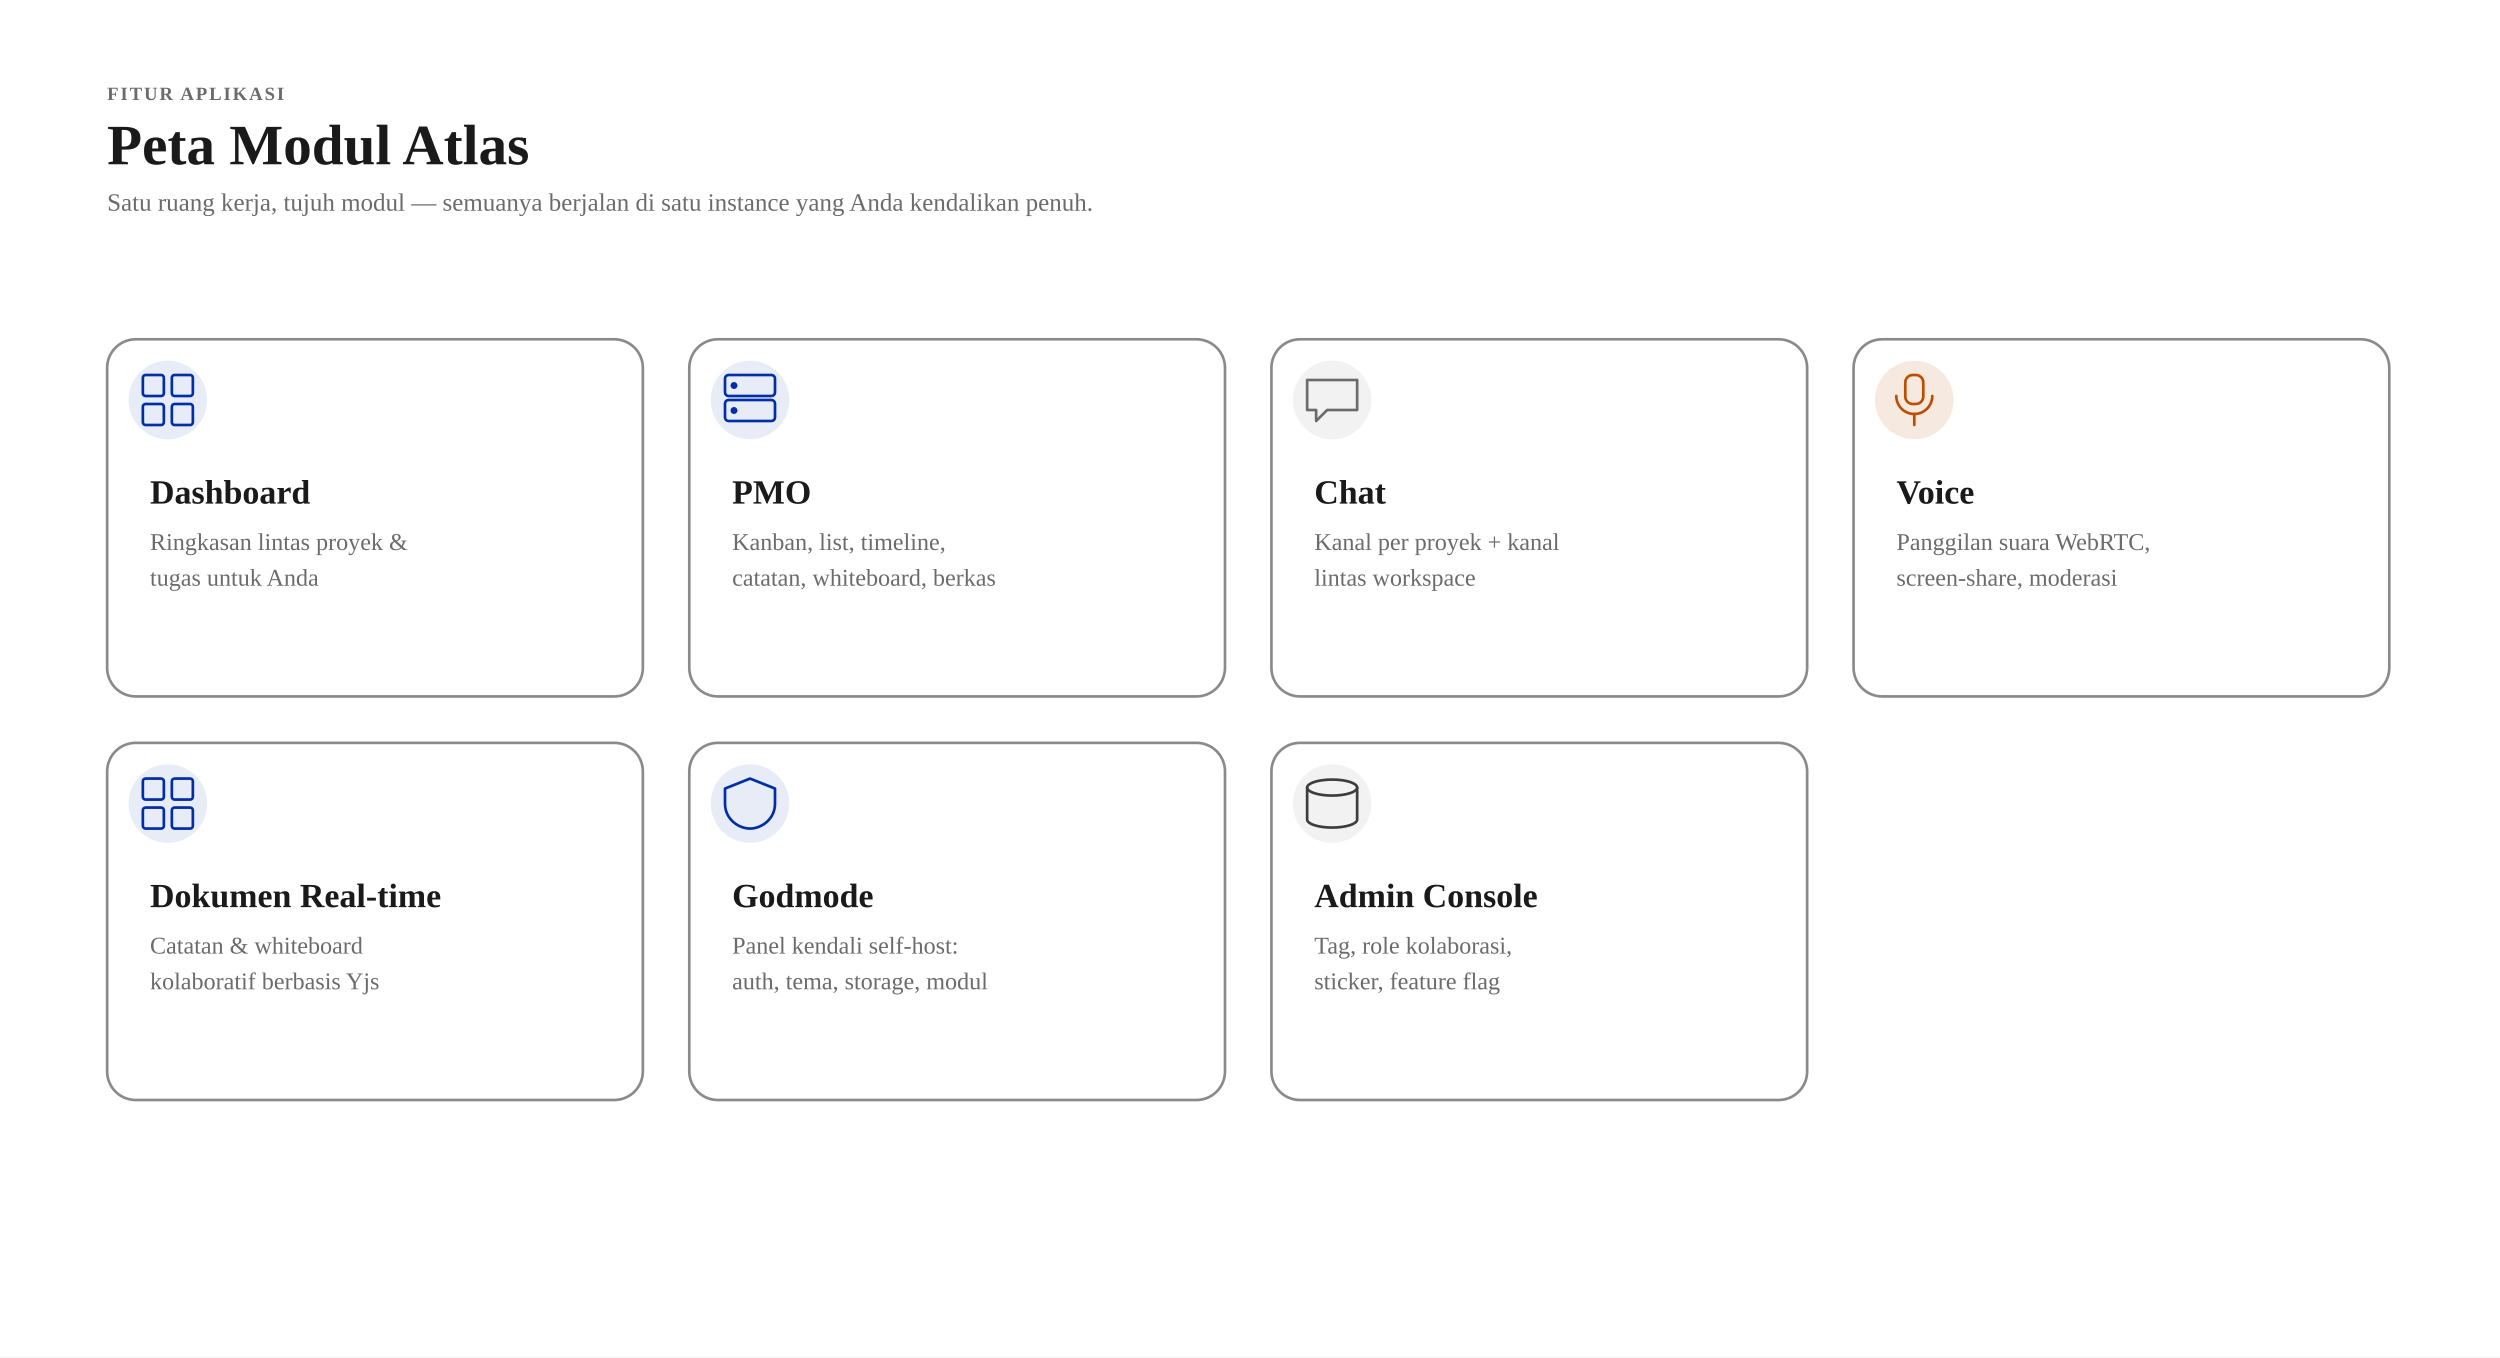
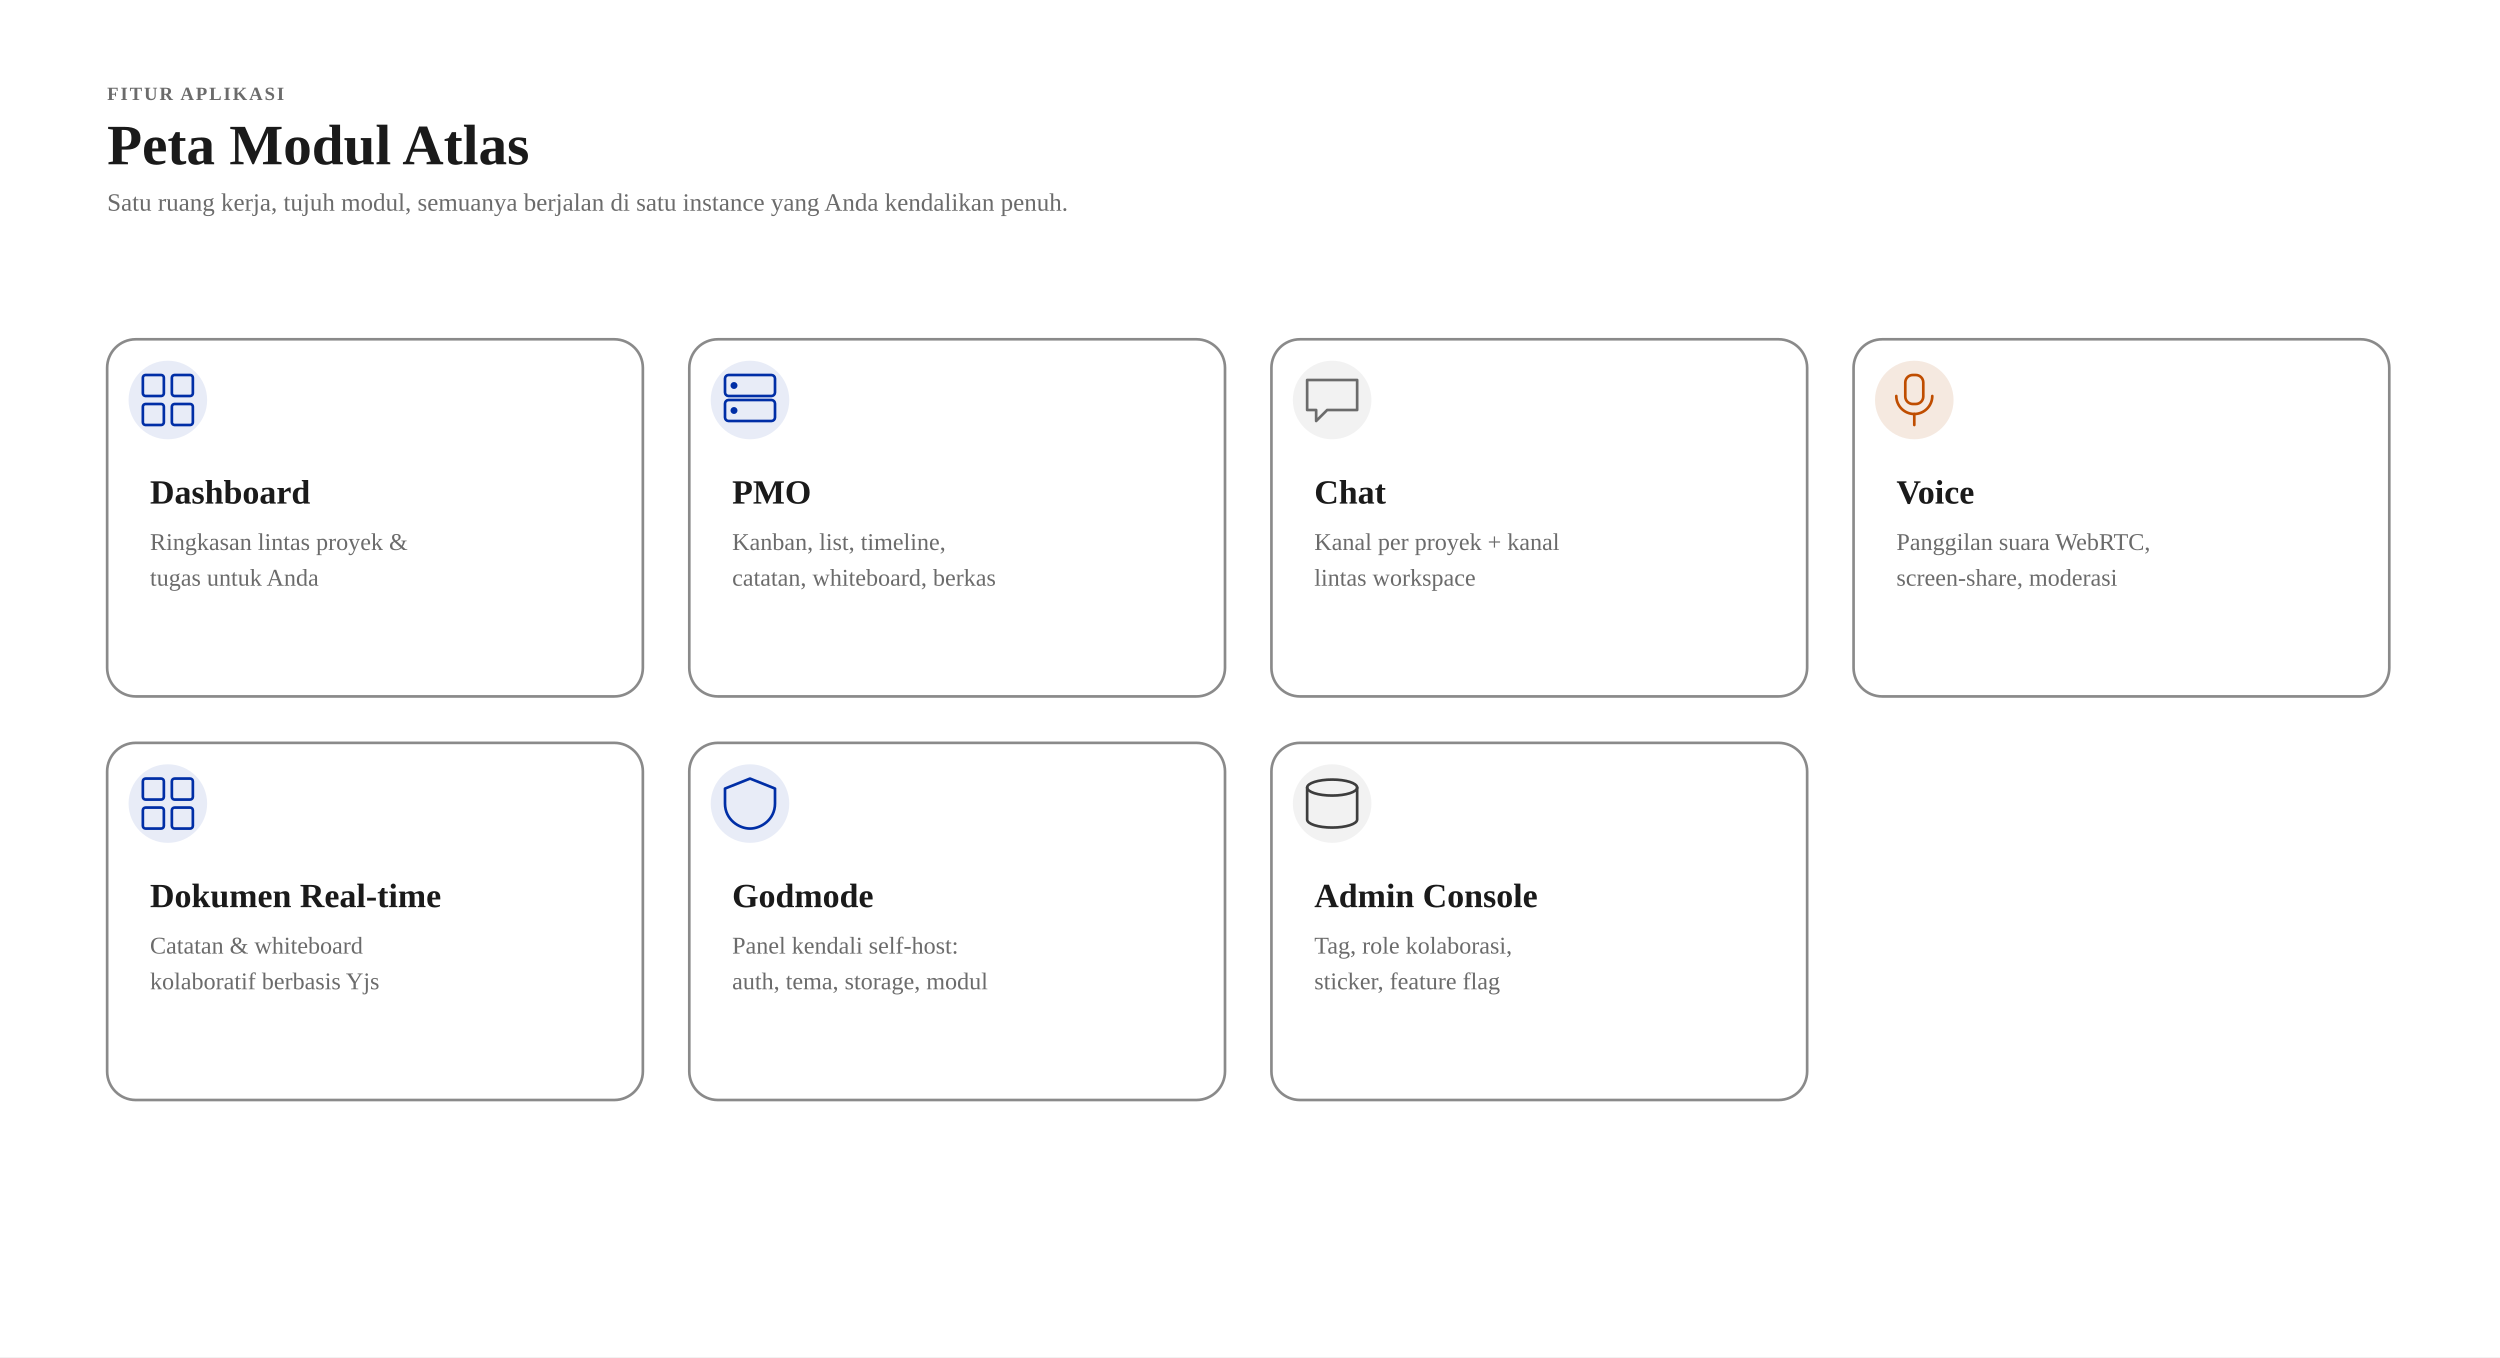
<svg xmlns="http://www.w3.org/2000/svg" width="1400" height="760" viewBox="0 0 1400 760">
  <rect width="1400" height="760" fill="#ffffff" />
  <defs>
    <marker id="arrowhead" markerWidth="9" markerHeight="8" refX="8" refY="4" orient="auto">
      <path d="M0,0 L9,4 L0,8 z" fill="#9a9a9a" />
    </marker>
  </defs>
  <text x="60" y="56" font-family="Times New Roman" font-size="10.5" font-weight="700" fill="#6b6b6b" text-anchor="start" letter-spacing="0.1em">FITUR APLIKASI</text>
  <text x="60" y="92" font-family="Times New Roman" font-size="32" font-weight="700" fill="#1a1a1a" text-anchor="start">Peta Modul Atlas</text>
-   <text x="60" y="118" font-family="Times New Roman" font-size="14" font-weight="400" fill="#6b6b6b" text-anchor="start">Satu ruang kerja, tujuh modul — semuanya berjalan di satu instance yang Anda kendalikan penuh.</text>
+   <text x="60" y="118" font-family="Times New Roman" font-size="14" font-weight="400" fill="#6b6b6b" text-anchor="start">Satu ruang kerja, tujuh modul, semuanya berjalan di satu instance yang Anda kendalikan penuh.</text>
  <rect x="60" y="190" width="300" height="200" rx="16" fill="#ffffff" stroke="#8a8a8a" stroke-width="1.5" />
  <circle cx="94" cy="224" r="22" fill="#e8ecf7" />
  <g transform="translate(80 210)" stroke="#002EA6">
    <g stroke-width="1.5" stroke-linecap="round" stroke-linejoin="round" fill="none">
      <rect x="0" y="0" width="11.76" height="11.76" rx="1.5" />
      <rect x="16.24" y="0" width="11.76" height="11.76" rx="1.5" />
      <rect x="0" y="16.24" width="11.76" height="11.76" rx="1.5" />
      <rect x="16.24" y="16.24" width="11.76" height="11.76" rx="1.5" />
    </g>
  </g>
  <text x="84" y="282" font-family="Times New Roman" font-size="19" font-weight="700" fill="#1a1a1a" text-anchor="start">Dashboard</text>
  <text x="84" y="308" font-family="Times New Roman" font-size="13.5" font-weight="400" fill="#6b6b6b" text-anchor="start">Ringkasan lintas proyek &amp;</text>
  <text x="84" y="328" font-family="Times New Roman" font-size="13.5" font-weight="400" fill="#6b6b6b" text-anchor="start">tugas untuk Anda</text>
  <rect x="386" y="190" width="300" height="200" rx="16" fill="#ffffff" stroke="#8a8a8a" stroke-width="1.5" />
  <circle cx="420" cy="224" r="22" fill="#e8ecf7" />
  <g transform="translate(406 210)" stroke="#002EA6">
    <g stroke-width="1.5" stroke-linecap="round" stroke-linejoin="round" fill="none">
      <rect x="0" y="0" width="28" height="11.76" rx="2" />
      <rect x="0" y="14.0" width="28" height="11.76" rx="2" />
      <circle cx="5.04" cy="5.88" r="1.2" fill="#002EA6" />
      <circle cx="5.04" cy="19.88" r="1.2" fill="#002EA6" />
    </g>
  </g>
  <text x="410" y="282" font-family="Times New Roman" font-size="19" font-weight="700" fill="#1a1a1a" text-anchor="start">PMO</text>
  <text x="410" y="308" font-family="Times New Roman" font-size="13.5" font-weight="400" fill="#6b6b6b" text-anchor="start">Kanban, list, timeline,</text>
  <text x="410" y="328" font-family="Times New Roman" font-size="13.5" font-weight="400" fill="#6b6b6b" text-anchor="start">catatan, whiteboard, berkas</text>
  <rect x="712" y="190" width="300" height="200" rx="16" fill="#ffffff" stroke="#8a8a8a" stroke-width="1.5" />
  <circle cx="746" cy="224" r="22" fill="#f2f2f2" />
  <g transform="translate(732 210)" stroke="#6b6b6b">
    <g stroke-width="1.5" stroke-linecap="round" stroke-linejoin="round" fill="none">
      <path d="M0 2.8 h28 v16.8 h-16.8 l-6.16 6.16 v-6.16 h-5.04 z" />
    </g>
  </g>
  <text x="736" y="282" font-family="Times New Roman" font-size="19" font-weight="700" fill="#1a1a1a" text-anchor="start">Chat</text>
  <text x="736" y="308" font-family="Times New Roman" font-size="13.5" font-weight="400" fill="#6b6b6b" text-anchor="start">Kanal per proyek + kanal</text>
  <text x="736" y="328" font-family="Times New Roman" font-size="13.5" font-weight="400" fill="#6b6b6b" text-anchor="start">lintas workspace</text>
  <rect x="1038" y="190" width="300" height="200" rx="16" fill="#ffffff" stroke="#8a8a8a" stroke-width="1.5" />
  <circle cx="1072" cy="224" r="22" fill="#f5e9e0" />
  <g transform="translate(1058 210)" stroke="#BF4D00">
    <g stroke-width="1.5" stroke-linecap="round" stroke-linejoin="round" fill="none">
      <rect x="8.96" y="0" width="10.08" height="16.24" rx="4.2" />
      <path d="M3.92 11.76 A10.08 10.08 0 0 0 24.08 11.76" />
      <line x1="14.0" y1="21.84" x2="14.0" y2="28" />
    </g>
  </g>
  <text x="1062" y="282" font-family="Times New Roman" font-size="19" font-weight="700" fill="#1a1a1a" text-anchor="start">Voice</text>
  <text x="1062" y="308" font-family="Times New Roman" font-size="13.5" font-weight="400" fill="#6b6b6b" text-anchor="start">Panggilan suara WebRTC,</text>
  <text x="1062" y="328" font-family="Times New Roman" font-size="13.5" font-weight="400" fill="#6b6b6b" text-anchor="start">screen-share, moderasi</text>
  <rect x="60" y="416" width="300" height="200" rx="16" fill="#ffffff" stroke="#8a8a8a" stroke-width="1.5" />
  <circle cx="94" cy="450" r="22" fill="#e8ecf7" />
  <g transform="translate(80 436)" stroke="#002EA6">
    <g stroke-width="1.5" stroke-linecap="round" stroke-linejoin="round" fill="none">
      <rect x="0" y="0" width="11.76" height="11.76" rx="1.5" />
      <rect x="16.24" y="0" width="11.76" height="11.76" rx="1.5" />
      <rect x="0" y="16.24" width="11.76" height="11.76" rx="1.5" />
      <rect x="16.24" y="16.24" width="11.76" height="11.76" rx="1.5" />
    </g>
  </g>
  <text x="84" y="508" font-family="Times New Roman" font-size="19" font-weight="700" fill="#1a1a1a" text-anchor="start">Dokumen Real-time</text>
  <text x="84" y="534" font-family="Times New Roman" font-size="13.5" font-weight="400" fill="#6b6b6b" text-anchor="start">Catatan &amp; whiteboard</text>
  <text x="84" y="554" font-family="Times New Roman" font-size="13.5" font-weight="400" fill="#6b6b6b" text-anchor="start">kolaboratif berbasis Yjs</text>
  <rect x="386" y="416" width="300" height="200" rx="16" fill="#ffffff" stroke="#8a8a8a" stroke-width="1.5" />
  <circle cx="420" cy="450" r="22" fill="#e8ecf7" />
  <g transform="translate(406 436)" stroke="#002EA6">
    <g stroke-width="1.5" stroke-linecap="round" stroke-linejoin="round" fill="none">
      <path d="M14.0 0 L28 5.6 V14.0 C28 22.96 20.16 28 14.0 28 C7.84 28 0 22.96 0 14.0 V5.6 Z" />
    </g>
  </g>
  <text x="410" y="508" font-family="Times New Roman" font-size="19" font-weight="700" fill="#1a1a1a" text-anchor="start">Godmode</text>
  <text x="410" y="534" font-family="Times New Roman" font-size="13.5" font-weight="400" fill="#6b6b6b" text-anchor="start">Panel kendali self-host:</text>
  <text x="410" y="554" font-family="Times New Roman" font-size="13.5" font-weight="400" fill="#6b6b6b" text-anchor="start">auth, tema, storage, modul</text>
  <rect x="712" y="416" width="300" height="200" rx="16" fill="#ffffff" stroke="#8a8a8a" stroke-width="1.5" />
  <circle cx="746" cy="450" r="22" fill="#f2f2f2" />
  <g transform="translate(732 436)" stroke="#3d3d3d">
    <g stroke-width="1.5" stroke-linecap="round" stroke-linejoin="round" fill="none">
      <ellipse cx="14.0" cy="5.04" rx="14.0" ry="4.48" />
      <path d="M0 5.04 L0 22.96 A14.0 4.48 0 0 0 28 22.96 L28 5.04" />
    </g>
  </g>
  <text x="736" y="508" font-family="Times New Roman" font-size="19" font-weight="700" fill="#1a1a1a" text-anchor="start">Admin Console</text>
  <text x="736" y="534" font-family="Times New Roman" font-size="13.5" font-weight="400" fill="#6b6b6b" text-anchor="start">Tag, role kolaborasi,</text>
  <text x="736" y="554" font-family="Times New Roman" font-size="13.5" font-weight="400" fill="#6b6b6b" text-anchor="start">sticker, feature flag</text>
</svg>
